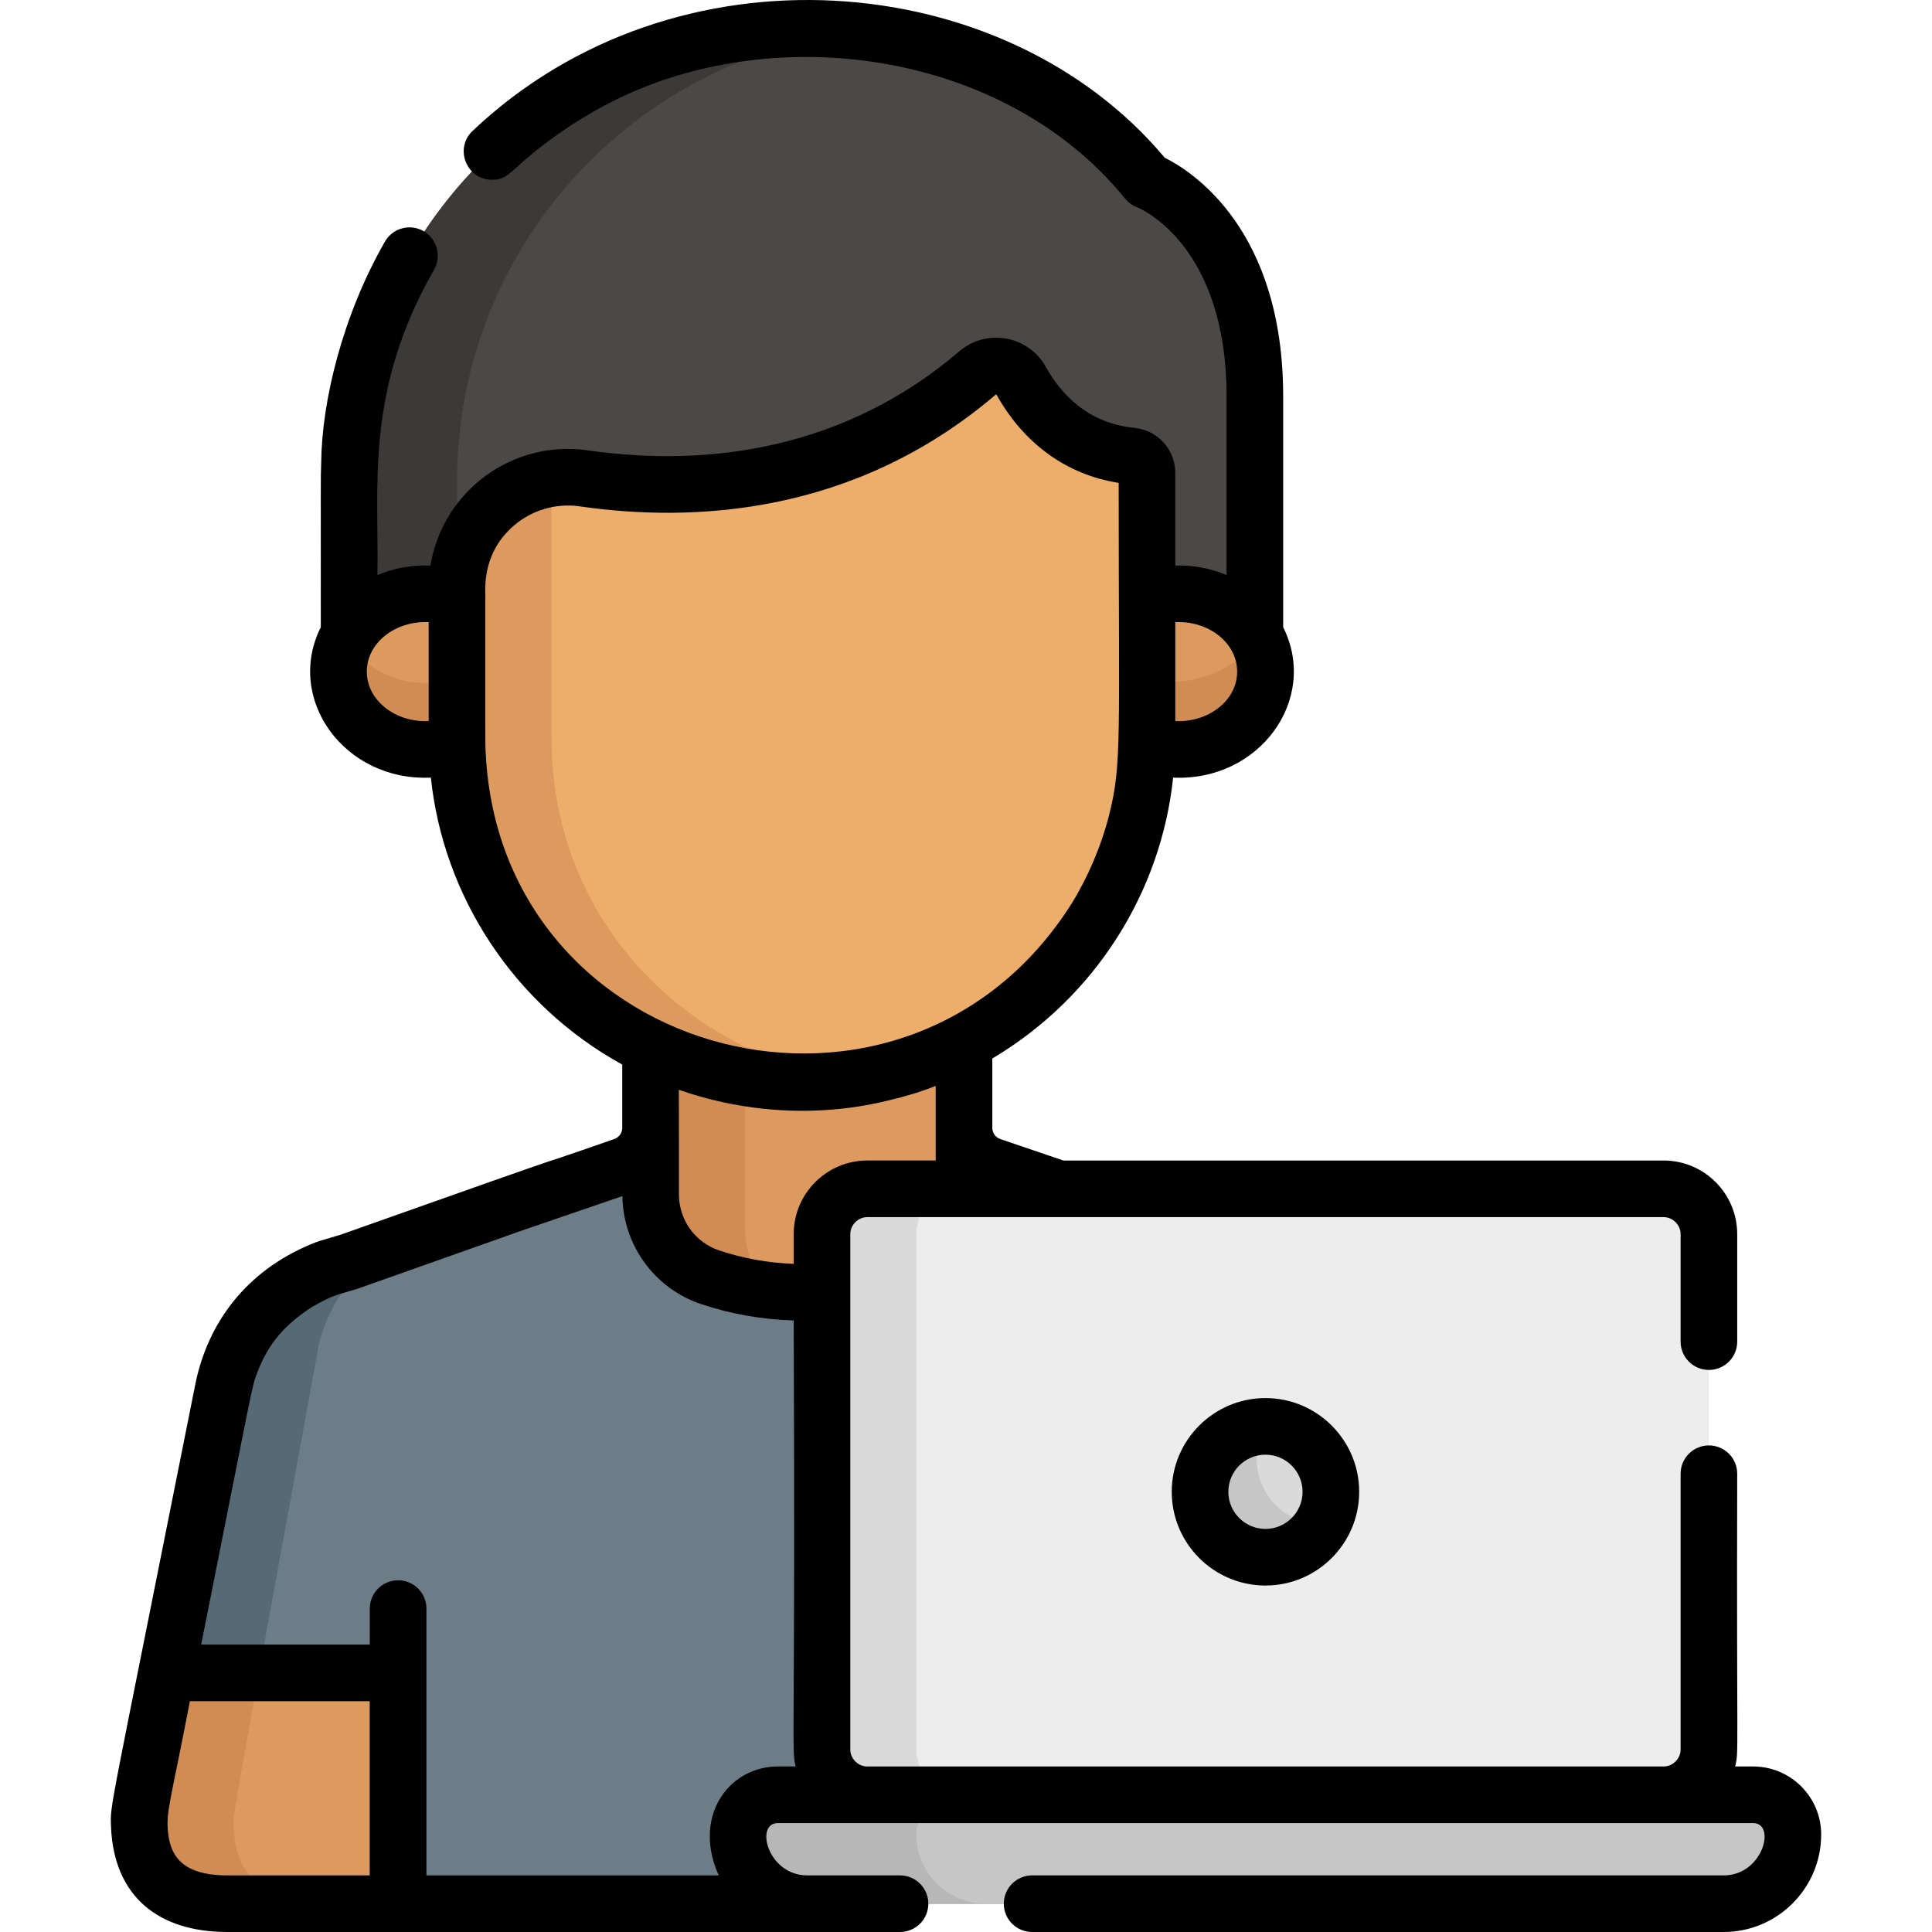
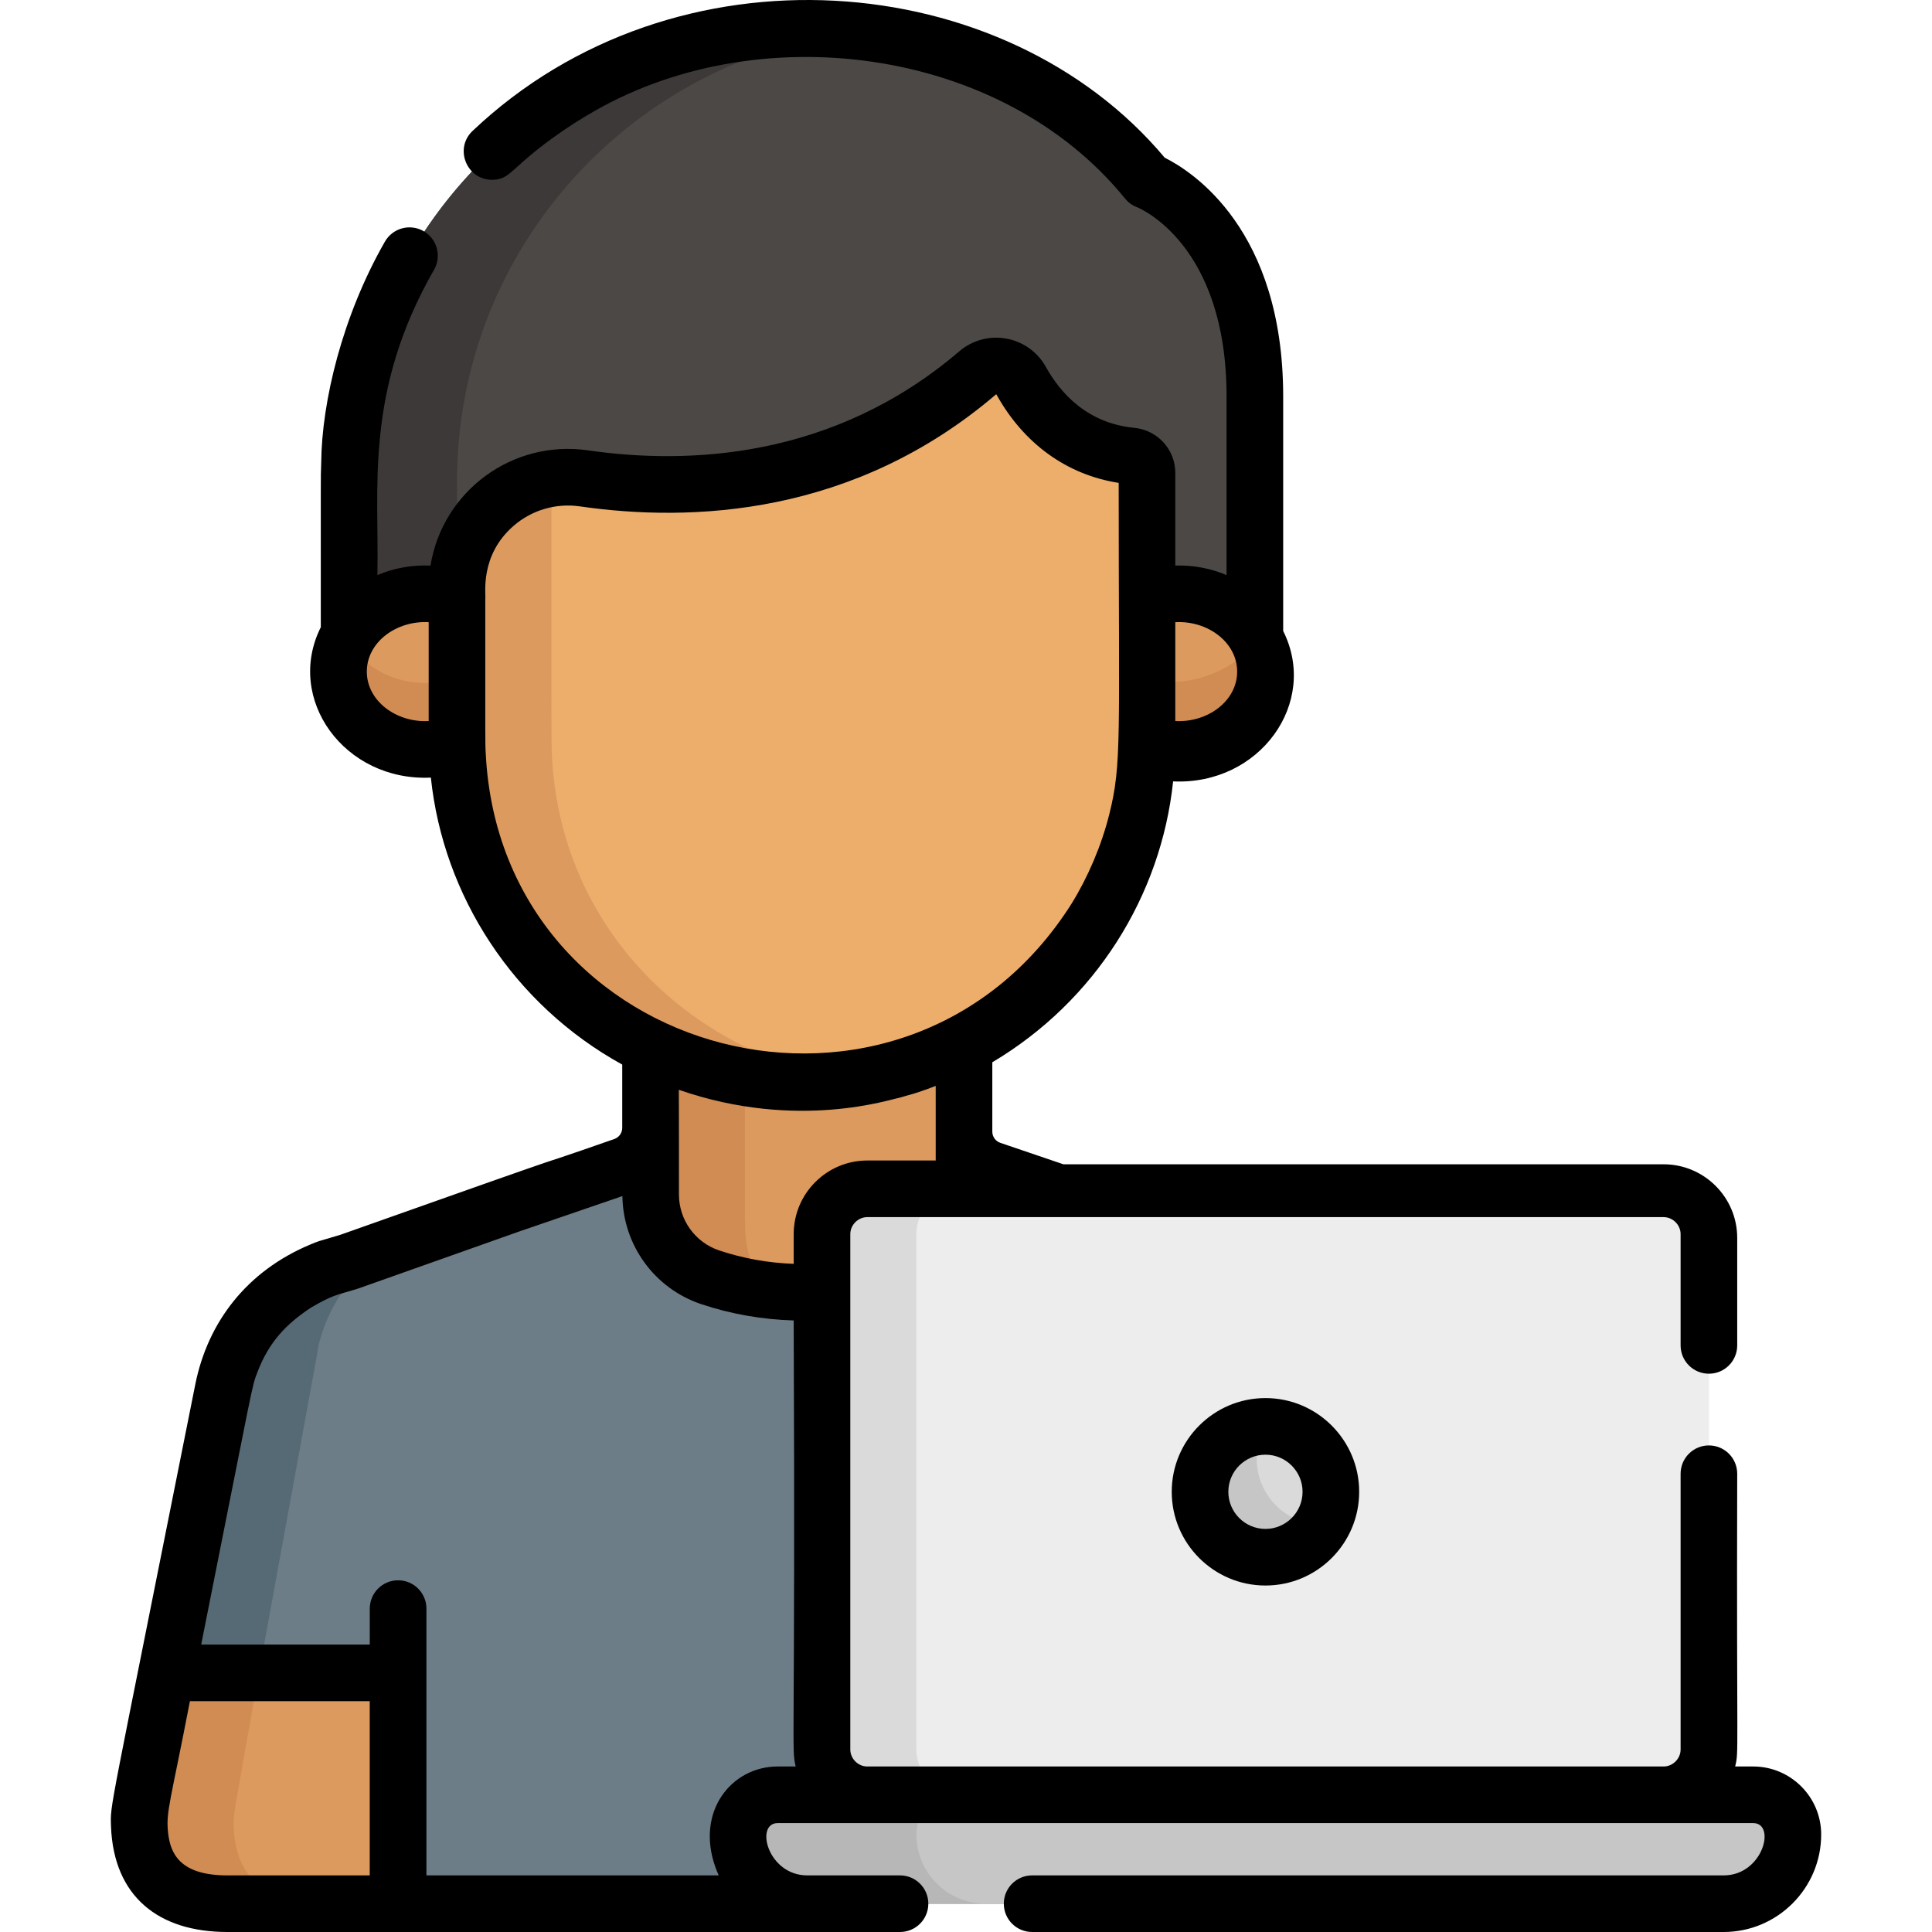
<svg xmlns="http://www.w3.org/2000/svg" version="1.1" viewBox="0 0 512 512">
  <path style="fill:#6C7D87;" d="M390.642,478.041c-0.35-1.758-21.698-109.003-21.933-110.105  c-2.563-12.413-9.51-21.924-19.705-28.049c-6.112-3.687-9.582-4.274-13.545-5.492c2.785,0.973-51.086-17.855-72.794-25.442  c-4.297-1.473-7.182-5.514-7.182-10.056v-22.291c-27.883,13.941-57.12,13.061-83.073,0.396v21.895c0,4.543-2.885,8.582-7.182,10.056  c-3.06,1.049,11.084-3.801-29.924,10.261h-0.028c0.001,0.003,0.003,0.005,0.003,0.005l-0.003,0.004l-42.811,15.17  c-1.976,0.583-5.881,1.735-5.632,1.662c-10.185,3.799-19.016,11.012-23.965,21.099c-3.426,6.948-2.409,4.508-19.033,87.956  c-6.156,31.874-7.514,34.196-6.744,41.318c2.142,19.905,22.617,17.828,23.171,18.07c39.258,0,157.559,0,153.832,0  c0.413,0,18.105,0,17.005,0c27.338,0,124.252,0,136.562,0C367.877,504.425,394.658,506.465,390.642,478.041z" />
  <path style="fill:#566A75;" d="M62.28,478.041l21.932-120.107c-0.304,1.459,1.628-16.066,18.114-27.036  c-18.413,6.524-12.706,3.914-18.366,6.339c-10.685,4.826-18.971,13.024-23.056,24.578c-1.635,4.64-0.575,0.561-17.071,83.294  c-6.156,31.874-7.514,34.2-6.744,41.318c2.142,19.905,22.617,17.829,23.171,18.07c2.44,0,21.992,0,25.004,0  C67.622,504.499,59.998,494.182,62.28,478.041z" />
  <path style="fill:#DD9A5E;" d="M105.511,504.499c-14.276,0-30.72,0-45.253,0c-0.58-0.253-23.917,2.091-23.334-22.237  c0.127-5.187,0.776-5.406,6.907-37.151l0.354-1.779h61.326V504.499z" />
  <path style="fill:#D18C54;" d="M68.618,443.332H44.187l-0.354,1.778c-6.152,31.856-6.779,31.956-6.907,37.151  c-0.582,24.248,22.874,22.037,23.334,22.237c2.44,0,21.992,0,25.004,0c-16.249,0-23.661-8.548-23.333-22.237  C61.969,480.673,62.56,477.351,68.618,443.332z" />
  <path style="fill:#DD9A5E;" d="M172.409,276.068c0,62.181,0-9.995,0.001,38.98h0.026v1.497c0,9.949,6.354,18.792,15.788,21.951  c15.14,5.069,34.577,5.647,51.442,0c9.434-3.159,15.788-12.002,15.788-21.951v-1.497h0.026c0-9.745,0.001-33.766,0.001-38.98  C228.566,290.419,198.22,289.831,172.409,276.068z" />
  <path style="fill:#D18C54;" d="M197.446,323.361h-0.032c-0.002-52.059-0.001-34.713-0.001-38.349  c-8.629-1.729-17.045-4.7-25.004-8.945c0,62.181,0-9.995,0.001,38.98h0.026v1.497c0,9.949,6.354,18.792,15.788,21.951  c4.665,1.562,9.592,2.69,14.707,3.343C196.571,333.206,197.542,324.022,197.446,323.361z" />
  <path style="fill:#566A75;" d="M105.512,418.796c-4.143,0-7.501,3.358-7.501,7.501v78.202c5.203,0,9.419,0,15.003,0v-78.202  C113.014,422.153,109.655,418.796,105.512,418.796z" />
  <path style="fill:#C6C6C6;" d="M456.796,504.499H213.945c-10.133,0-18.347-8.214-18.347-18.347l0,0  c0-5.807,4.708-10.515,10.515-10.515h258.514c5.807,0,10.515,4.708,10.515,10.515l0,0  C475.142,496.285,466.928,504.499,456.796,504.499z" />
  <path style="fill:#B7B7B7;" d="M242.854,486.153L242.854,486.153c0-5.807,4.708-10.515,10.515-10.515h-47.256  c-5.807,0-10.515,4.708-10.515,10.515l0,0c0,10.133,8.214,18.346,18.347,18.346h47.256  C251.068,504.499,242.854,496.286,242.854,486.153z" />
  <path style="fill:#EDEDED;" d="M440.888,315.049H229.852c-6.601,0-12.002,5.401-12.002,12.002v136.585  c0,6.601,5.401,12.002,12.002,12.002h211.036c6.601,0,12.002-5.401,12.002-12.002V327.051  C452.89,320.45,447.489,315.049,440.888,315.049z" />
  <g>
    <path style="fill:#DADADA;" d="M242.854,463.636V327.051c0-6.601,5.401-12.002,12.002-12.002h-25.004   c-6.601,0-12.002,5.401-12.002,12.002v136.585c0,6.601,5.401,12.002,12.002,12.002h25.004   C248.255,475.638,242.854,470.237,242.854,463.636z" />
    <circle style="fill:#DADADA;" cx="335.368" cy="395.338" r="17.336" />
  </g>
  <path style="fill:#C6C6C6;" d="M335.378,378.02c-13.218-0.021-21.734,14.365-15.022,25.99c6.714,11.63,23.43,11.439,30.019-0.013  C337.041,403.979,328.715,389.598,335.378,378.02z" />
  <path style="fill:#4C4846;" d="M211.684,7.615C147.072,7.862,92.525,60.607,92.525,127.618v45.479h240.04c0-43.097,0-29.48,0-68.037  c0-46.472-28.591-57.177-28.591-57.177C268.418,4.043,211.732,7.615,211.732,7.615" />
  <path style="fill:#3D3938;" d="M227.897,8.332C154.671-0.004,95.082,55.264,92.627,122.889c-0.189,4.862-0.062,3.044-0.102,50.208  h28.591v-45.479C121.116,65.539,168.108,14.894,227.897,8.332z" />
  <g>
    <path style="fill:#DD9A5E;" d="M121.116,158.816c-15.054-5.365-31.396,4.613-31.396,19.167c0,14.551,16.34,24.532,31.396,19.167   V158.816z" />
    <path style="fill:#DD9A5E;" d="M303.974,158.816c15.054-5.365,31.396,4.613,31.396,19.167c0,14.551-16.34,24.532-31.396,19.167   V158.816z" />
  </g>
  <g>
    <path style="fill:#D18C54;" d="M91.918,169.17c-8.794,16.694,9.721,34.921,29.198,27.981v-17.628   C109.758,183.57,97.057,178.927,91.918,169.17z" />
    <path style="fill:#D18C54;" d="M303.974,179.523v17.628c19.476,6.94,37.991-11.287,29.198-27.981   C329.495,176.152,315.336,183.572,303.974,179.523z" />
  </g>
  <path style="fill:#EDAE6B;" d="M299.849,120.836c2.331,0.225,4.126,2.159,4.126,4.502c0,76.977,0.05,71.166-0.129,74.745  c-1.186,23.413-11.2,44.911-27.485,60.8c-57.07,55.645-152.302,16.182-155.167-61.87c-0.133-3.441-0.078-43.31-0.078-43.198  c0-17.926,15.91-31.603,33.652-29.043c27.945,4.034,68.733,2.466,104.324-27.956c3.658-3.127,9.208-2.116,11.543,2.09  C275.044,108.848,283.814,119.289,299.849,120.836z" />
  <path style="fill:#DD9A5E;" d="M146.209,199.014c-0.115-2.952-0.09-56.959-0.081-72.216c-13.956,2.093-25.013,14.075-25.013,29.018  c0-0.112-0.056,39.757,0.078,43.198c2.111,57.548,54.436,94.109,104.656,87.048C184.616,280.361,147.97,246.98,146.209,199.014z" />
  <path d="M310.522,395.342c0,13.695,11.142,24.838,24.837,24.838s24.838-11.143,24.838-24.838s-11.143-24.837-24.838-24.837  S310.522,381.647,310.522,395.342z M345.194,395.342c0,5.424-4.412,9.836-9.836,9.836c-5.423,0-9.835-4.412-9.835-9.836  c0-5.423,4.412-9.835,9.835-9.835C340.783,385.508,345.194,389.92,345.194,395.342z" />
-   <path d="M464.616,468.137h-4.782c1.026-4.321,0.343-1.157,0.545-77.583c0-4.144-3.358-7.501-7.501-7.501  c-4.144,0-7.501,3.358-7.501,7.501v73.083c0,2.439-2.061,4.501-4.501,4.501H229.84c-2.439,0-4.501-2.061-4.501-4.501  c0-12.047,0-119.433,0-136.585c0-2.439,2.061-4.501,4.501-4.501h211.036c2.439,0,4.501,2.061,4.501,4.501v28.496  c0,4.144,3.358,7.501,7.501,7.501c4.144,0,7.501-3.358,7.501-7.501v-28.496c0-10.754-8.749-19.503-19.503-19.503H281.813  l-16.728-5.69c-1.264-0.434-2.112-1.622-2.112-2.96v-18.384c27.227-16.182,44.723-44.032,47.916-74.439  c22.956,1.064,38.692-20.855,29.167-39.863V105.06c0-44.224-24.051-59.608-31.399-63.276c-42.378-50.59-129.727-57.95-183.399-7.108  c-4.95,4.648-1.624,12.97,5.137,12.97c5.525,0,4.682-3.868,21.758-14.97c1.265-0.821,3.717-2.268,3.616-2.208  C200,3.919,265.245,12.052,298.137,52.61c0.842,1.037,1.867,1.802,3.119,2.27c0.972,0.39,23.797,9.996,23.797,50.181v47.344  c-4.162-1.762-8.724-2.665-13.588-2.529v-24.536c0-6.224-4.689-11.368-10.906-11.968c-12.606-1.217-19.67-9.431-23.377-16.106  c-4.639-8.354-15.714-10.356-22.975-4.151c-33.447,28.593-71.957,30.045-98.378,26.234c-20.021-2.891-38.527,10.774-41.745,30.537  c-4.856-0.21-9.656,0.649-14.067,2.518c0.47-23.36-3.497-48.647,15.008-80.914c2.061-3.594,0.818-8.177-2.774-10.239  c-3.595-2.062-8.178-0.818-10.239,2.774c-11.286,19.68-16.743,42.415-16.889,58.574c-0.187,4.838-0.074,3.067-0.107,43.612  c-9.538,19.034,6.26,40.925,29.167,39.863c3.287,31.293,21.833,60.128,50.717,76.054v16.769c0,1.337-0.85,2.525-2.109,2.958  c-29.733,10.395,5.306-2.245-72.648,25.399c-6.805,2.017-5.296,1.492-7.982,2.587c-16.72,7.023-27.053,20.452-30.393,36.967  c-23.399,117.529-22.51,110.865-22.351,117.255l0,0C30.144,502.591,41.996,512,60.249,512c0.297,0,153.822,0,153.684,0  c15.218,0,9.365,0,24.582,0c4.144,0,7.501-3.358,7.501-7.501c0-4.144-3.358-7.501-7.501-7.501h-24.581  c-10.485-0.002-13.957-13.858-7.831-13.858c16.842,0,248.934,0,258.514,0c6.136,0,2.624,13.858-7.831,13.858H273.521  c-4.144,0-7.501,3.358-7.501,7.501c0,4.144,3.358,7.501,7.501,7.501h183.263c14.252,0,25.847-11.596,25.847-25.848  C482.632,476.218,474.551,468.137,464.616,468.137z M179.899,288.81c31.693,11.023,56.636,2.278,58.331,2.149l-0.017-0.061  l0.101-0.028l0.018,0.061c2.613-0.85,3.491-0.787,9.638-3.152c0,4.975,0,14.681,0,19.766h-18.129  c-10.754,0-19.503,8.75-19.503,19.503c0,0.189,0,7.986,0,7.886c-6.816-0.252-13.444-1.444-19.742-3.555  c-6.381-2.136-10.668-8.099-10.668-14.837C179.909,298.343,179.956,309.457,179.899,288.81z M327.859,177.983  c0,7.806-7.826,13.554-16.394,13.101v-26.202C320.114,164.426,327.859,170.253,327.859,177.983z M299.117,128.303L299.117,128.303  c-0.003,0-0.008,0-0.013-0.001C299.109,128.303,299.112,128.303,299.117,128.303z M97.21,177.983  c0-7.806,7.826-13.554,16.394-13.101v26.202C104.954,191.542,97.21,185.713,97.21,177.983z M128.726,199.693  c-0.19-3.471-0.097-2.216-0.12-40.877c0.225-1.26-1.614-11.57,7.529-19.489c4.82-4.175,11.218-6.043,17.55-5.13  c29.483,4.259,72.551,2.563,110.269-29.678l0.111,0.029l0,0c7.245,13.048,18.678,21.285,32.397,23.421  c0,67.803,0.879,74.413-2.492,87.835c-2.074,8.295-5.653,16.669-10.007,23.697C239.943,309.076,132.828,281.724,128.726,199.693z   M60.248,496.998c-12.841,0-15.143-6.077-15.713-11.372c-0.594-5.52,0.63-7.996,5.795-34.793h47.669v46.165L60.248,496.998  L60.248,496.998z M206.102,468.137c-12.189,0-21.752,11.807-16.553,26.58c0.215,0.611,0.579,1.542,0.923,2.282h-77.47  c0-51.907,0-17.893,0-70.701c0-4.144-3.358-7.501-7.501-7.501s-7.501,3.358-7.501,7.501v9.534H53.317  c14.15-71.02,13.338-68.048,14.881-72.141c3.088-8.108,7.688-12.853,14.288-17.209c5.869-3.385,6.534-3.198,12.044-4.879  c0.397-0.113-2.253,0.808,43.238-15.307c0,0,0.002-0.001,0.004-0.001l27.169-9.317c0.182,13.018,8.522,24.49,20.89,28.631  c7.83,2.623,16.063,4.068,24.506,4.328c0.476,114.14-0.683,113.11,0.524,118.201h-4.76V468.137z" />
+   <path d="M464.616,468.137h-4.782c1.026-4.321,0.343-1.157,0.545-77.583c0-4.144-3.358-7.501-7.501-7.501  c-4.144,0-7.501,3.358-7.501,7.501v73.083c0,2.439-2.061,4.501-4.501,4.501H229.84c-2.439,0-4.501-2.061-4.501-4.501  c0-12.047,0-119.433,0-136.585c0-2.439,2.061-4.501,4.501-4.501h211.036c2.439,0,4.501,2.061,4.501,4.501v29.496  c0,4.144,3.358,7.501,7.501,7.501c4.144,0,7.501-3.358,7.501-7.501v-28.496c0-10.754-8.749-19.503-19.503-19.503H281.813  l-16.728-5.69c-1.264-0.434-2.112-1.622-2.112-2.96v-18.384c27.227-16.182,44.723-44.032,47.916-74.439  c22.956,1.064,38.692-20.855,29.167-39.863V105.06c0-44.224-24.051-59.608-31.399-63.276c-42.378-50.59-129.727-57.95-183.399-7.108  c-4.95,4.648-1.624,12.97,5.137,12.97c5.525,0,4.682-3.868,21.758-14.97c1.265-0.821,3.717-2.268,3.616-2.208  C200,3.919,265.245,12.052,298.137,52.61c0.842,1.037,1.867,1.802,3.119,2.27c0.972,0.39,23.797,9.996,23.797,50.181v47.344  c-4.162-1.762-8.724-2.665-13.588-2.529v-24.536c0-6.224-4.689-11.368-10.906-11.968c-12.606-1.217-19.67-9.431-23.377-16.106  c-4.639-8.354-15.714-10.356-22.975-4.151c-33.447,28.593-71.957,30.045-98.378,26.234c-20.021-2.891-38.527,10.774-41.745,30.537  c-4.856-0.21-9.656,0.649-14.067,2.518c0.47-23.36-3.497-48.647,15.008-80.914c2.061-3.594,0.818-8.177-2.774-10.239  c-3.595-2.062-8.178-0.818-10.239,2.774c-11.286,19.68-16.743,42.415-16.889,58.574c-0.187,4.838-0.074,3.067-0.107,43.612  c-9.538,19.034,6.26,40.925,29.167,39.863c3.287,31.293,21.833,60.128,50.717,76.054v16.769c0,1.337-0.85,2.525-2.109,2.958  c-29.733,10.395,5.306-2.245-72.648,25.399c-6.805,2.017-5.296,1.492-7.982,2.587c-16.72,7.023-27.053,20.452-30.393,36.967  c-23.399,117.529-22.51,110.865-22.351,117.255l0,0C30.144,502.591,41.996,512,60.249,512c0.297,0,153.822,0,153.684,0  c15.218,0,9.365,0,24.582,0c4.144,0,7.501-3.358,7.501-7.501c0-4.144-3.358-7.501-7.501-7.501h-24.581  c-10.485-0.002-13.957-13.858-7.831-13.858c16.842,0,248.934,0,258.514,0c6.136,0,2.624,13.858-7.831,13.858H273.521  c-4.144,0-7.501,3.358-7.501,7.501c0,4.144,3.358,7.501,7.501,7.501h183.263c14.252,0,25.847-11.596,25.847-25.848  C482.632,476.218,474.551,468.137,464.616,468.137z M179.899,288.81c31.693,11.023,56.636,2.278,58.331,2.149l-0.017-0.061  l0.101-0.028l0.018,0.061c2.613-0.85,3.491-0.787,9.638-3.152c0,4.975,0,14.681,0,19.766h-18.129  c-10.754,0-19.503,8.75-19.503,19.503c0,0.189,0,7.986,0,7.886c-6.816-0.252-13.444-1.444-19.742-3.555  c-6.381-2.136-10.668-8.099-10.668-14.837C179.909,298.343,179.956,309.457,179.899,288.81z M327.859,177.983  c0,7.806-7.826,13.554-16.394,13.101v-26.202C320.114,164.426,327.859,170.253,327.859,177.983z M299.117,128.303L299.117,128.303  c-0.003,0-0.008,0-0.013-0.001C299.109,128.303,299.112,128.303,299.117,128.303z M97.21,177.983  c0-7.806,7.826-13.554,16.394-13.101v26.202C104.954,191.542,97.21,185.713,97.21,177.983z M128.726,199.693  c-0.19-3.471-0.097-2.216-0.12-40.877c0.225-1.26-1.614-11.57,7.529-19.489c4.82-4.175,11.218-6.043,17.55-5.13  c29.483,4.259,72.551,2.563,110.269-29.678l0.111,0.029l0,0c7.245,13.048,18.678,21.285,32.397,23.421  c0,67.803,0.879,74.413-2.492,87.835c-2.074,8.295-5.653,16.669-10.007,23.697C239.943,309.076,132.828,281.724,128.726,199.693z   M60.248,496.998c-12.841,0-15.143-6.077-15.713-11.372c-0.594-5.52,0.63-7.996,5.795-34.793h47.669v46.165L60.248,496.998  L60.248,496.998z M206.102,468.137c-12.189,0-21.752,11.807-16.553,26.58c0.215,0.611,0.579,1.542,0.923,2.282h-77.47  c0-51.907,0-17.893,0-70.701c0-4.144-3.358-7.501-7.501-7.501s-7.501,3.358-7.501,7.501v9.534H53.317  c14.15-71.02,13.338-68.048,14.881-72.141c3.088-8.108,7.688-12.853,14.288-17.209c5.869-3.385,6.534-3.198,12.044-4.879  c0.397-0.113-2.253,0.808,43.238-15.307c0,0,0.002-0.001,0.004-0.001l27.169-9.317c0.182,13.018,8.522,24.49,20.89,28.631  c7.83,2.623,16.063,4.068,24.506,4.328c0.476,114.14-0.683,113.11,0.524,118.201h-4.76V468.137z" />
</svg>
